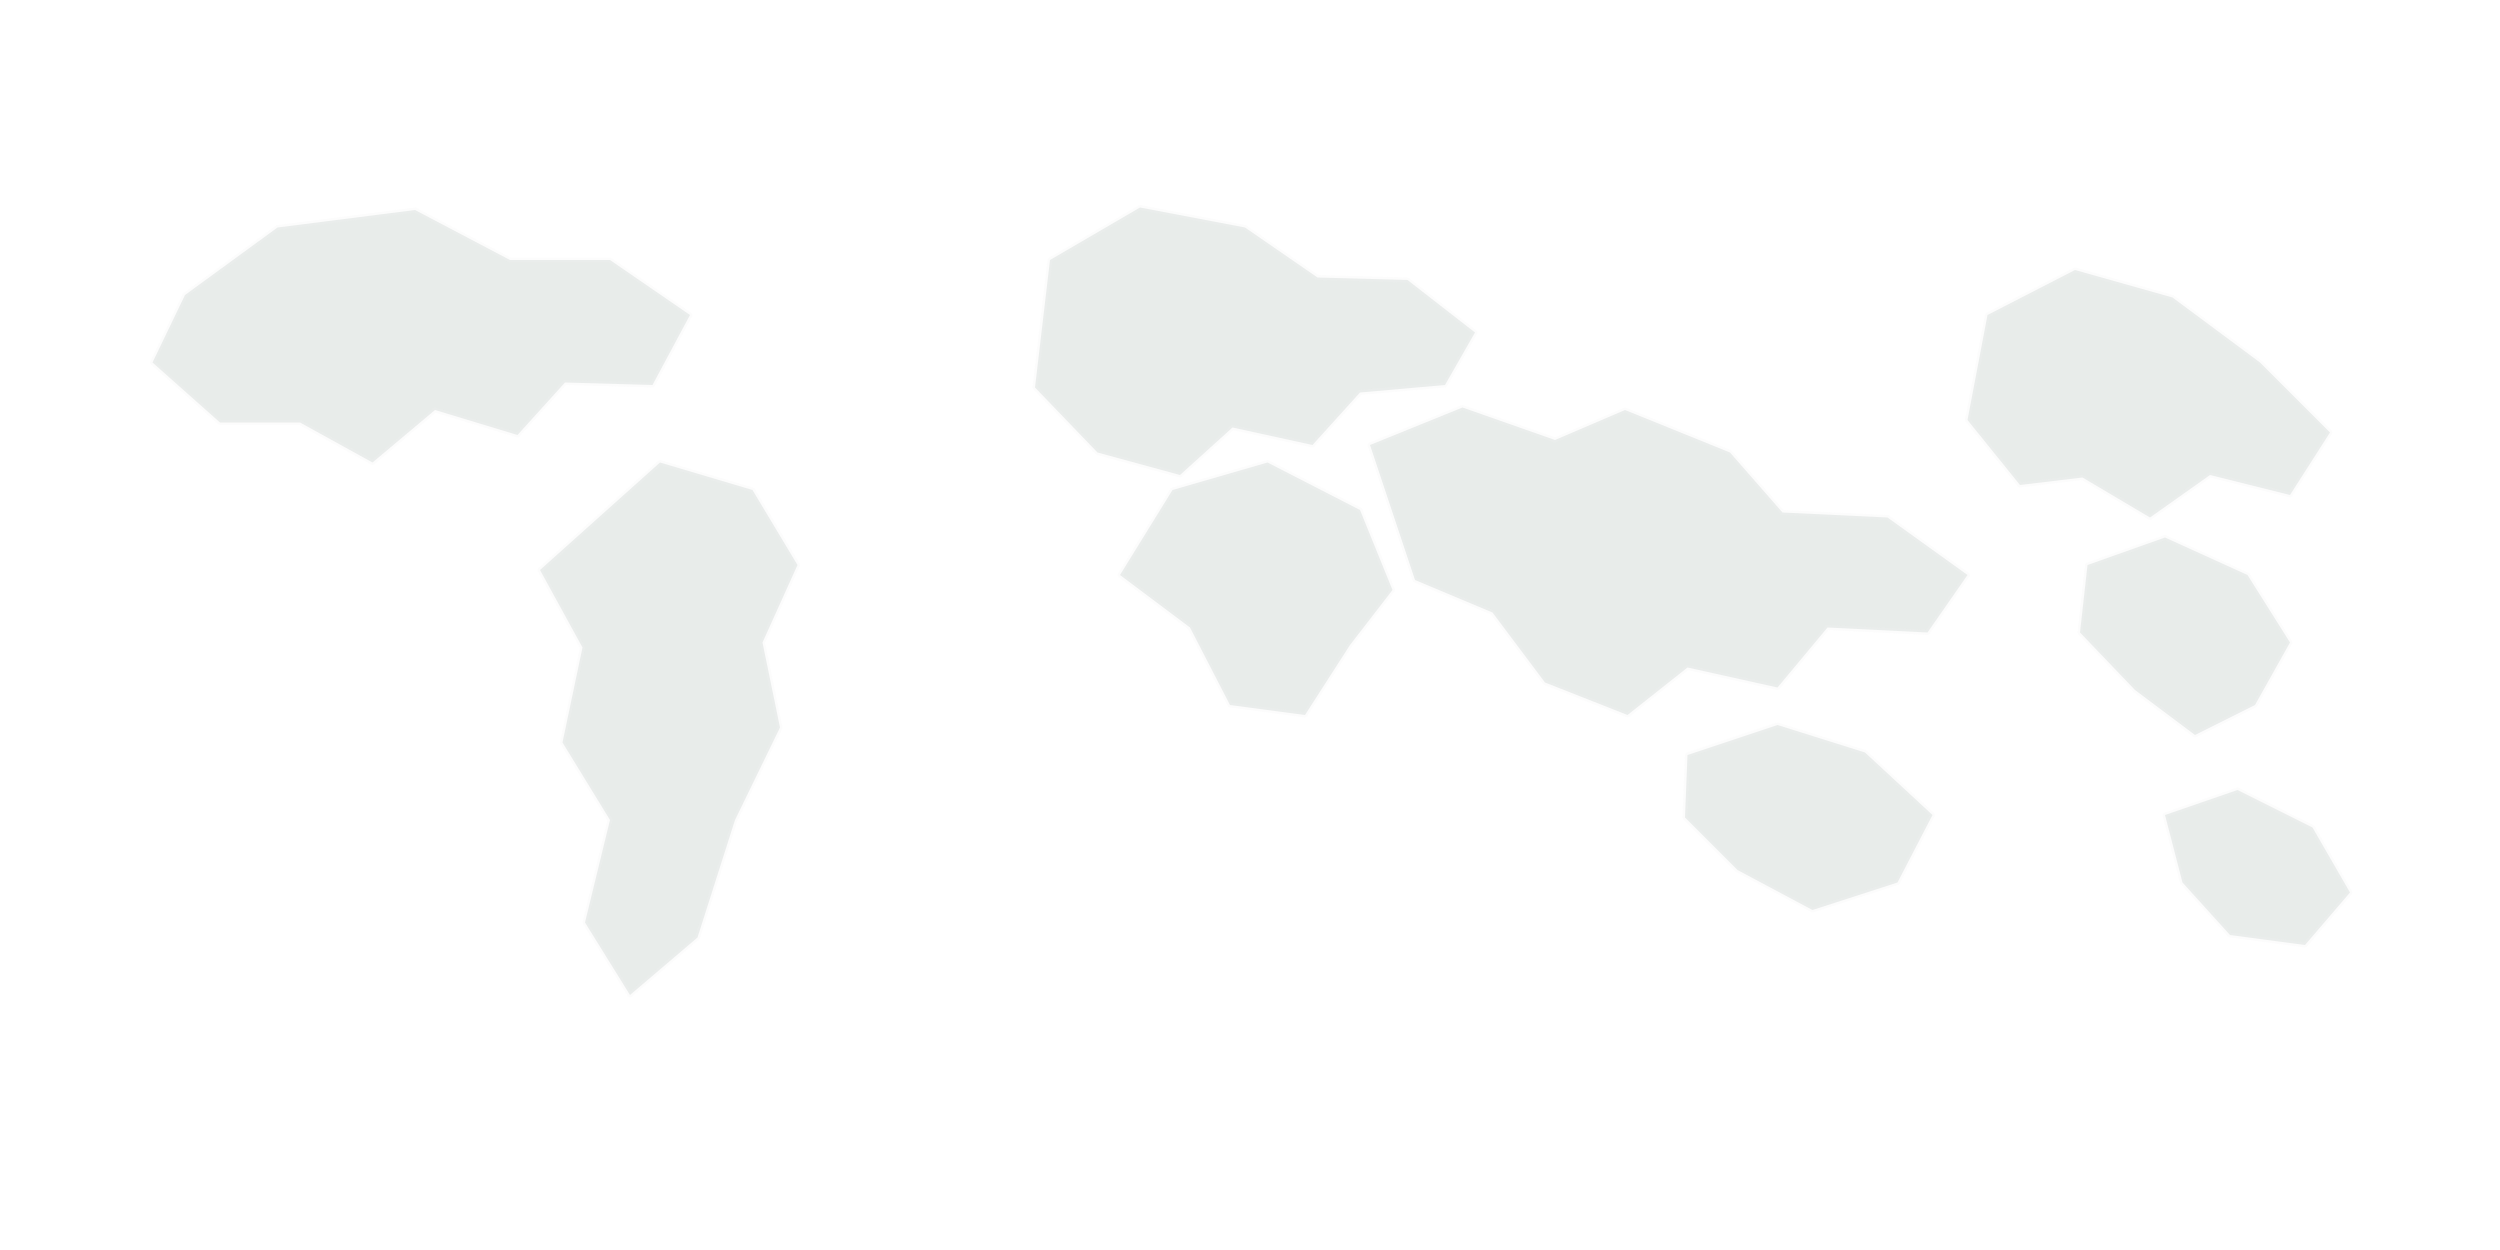
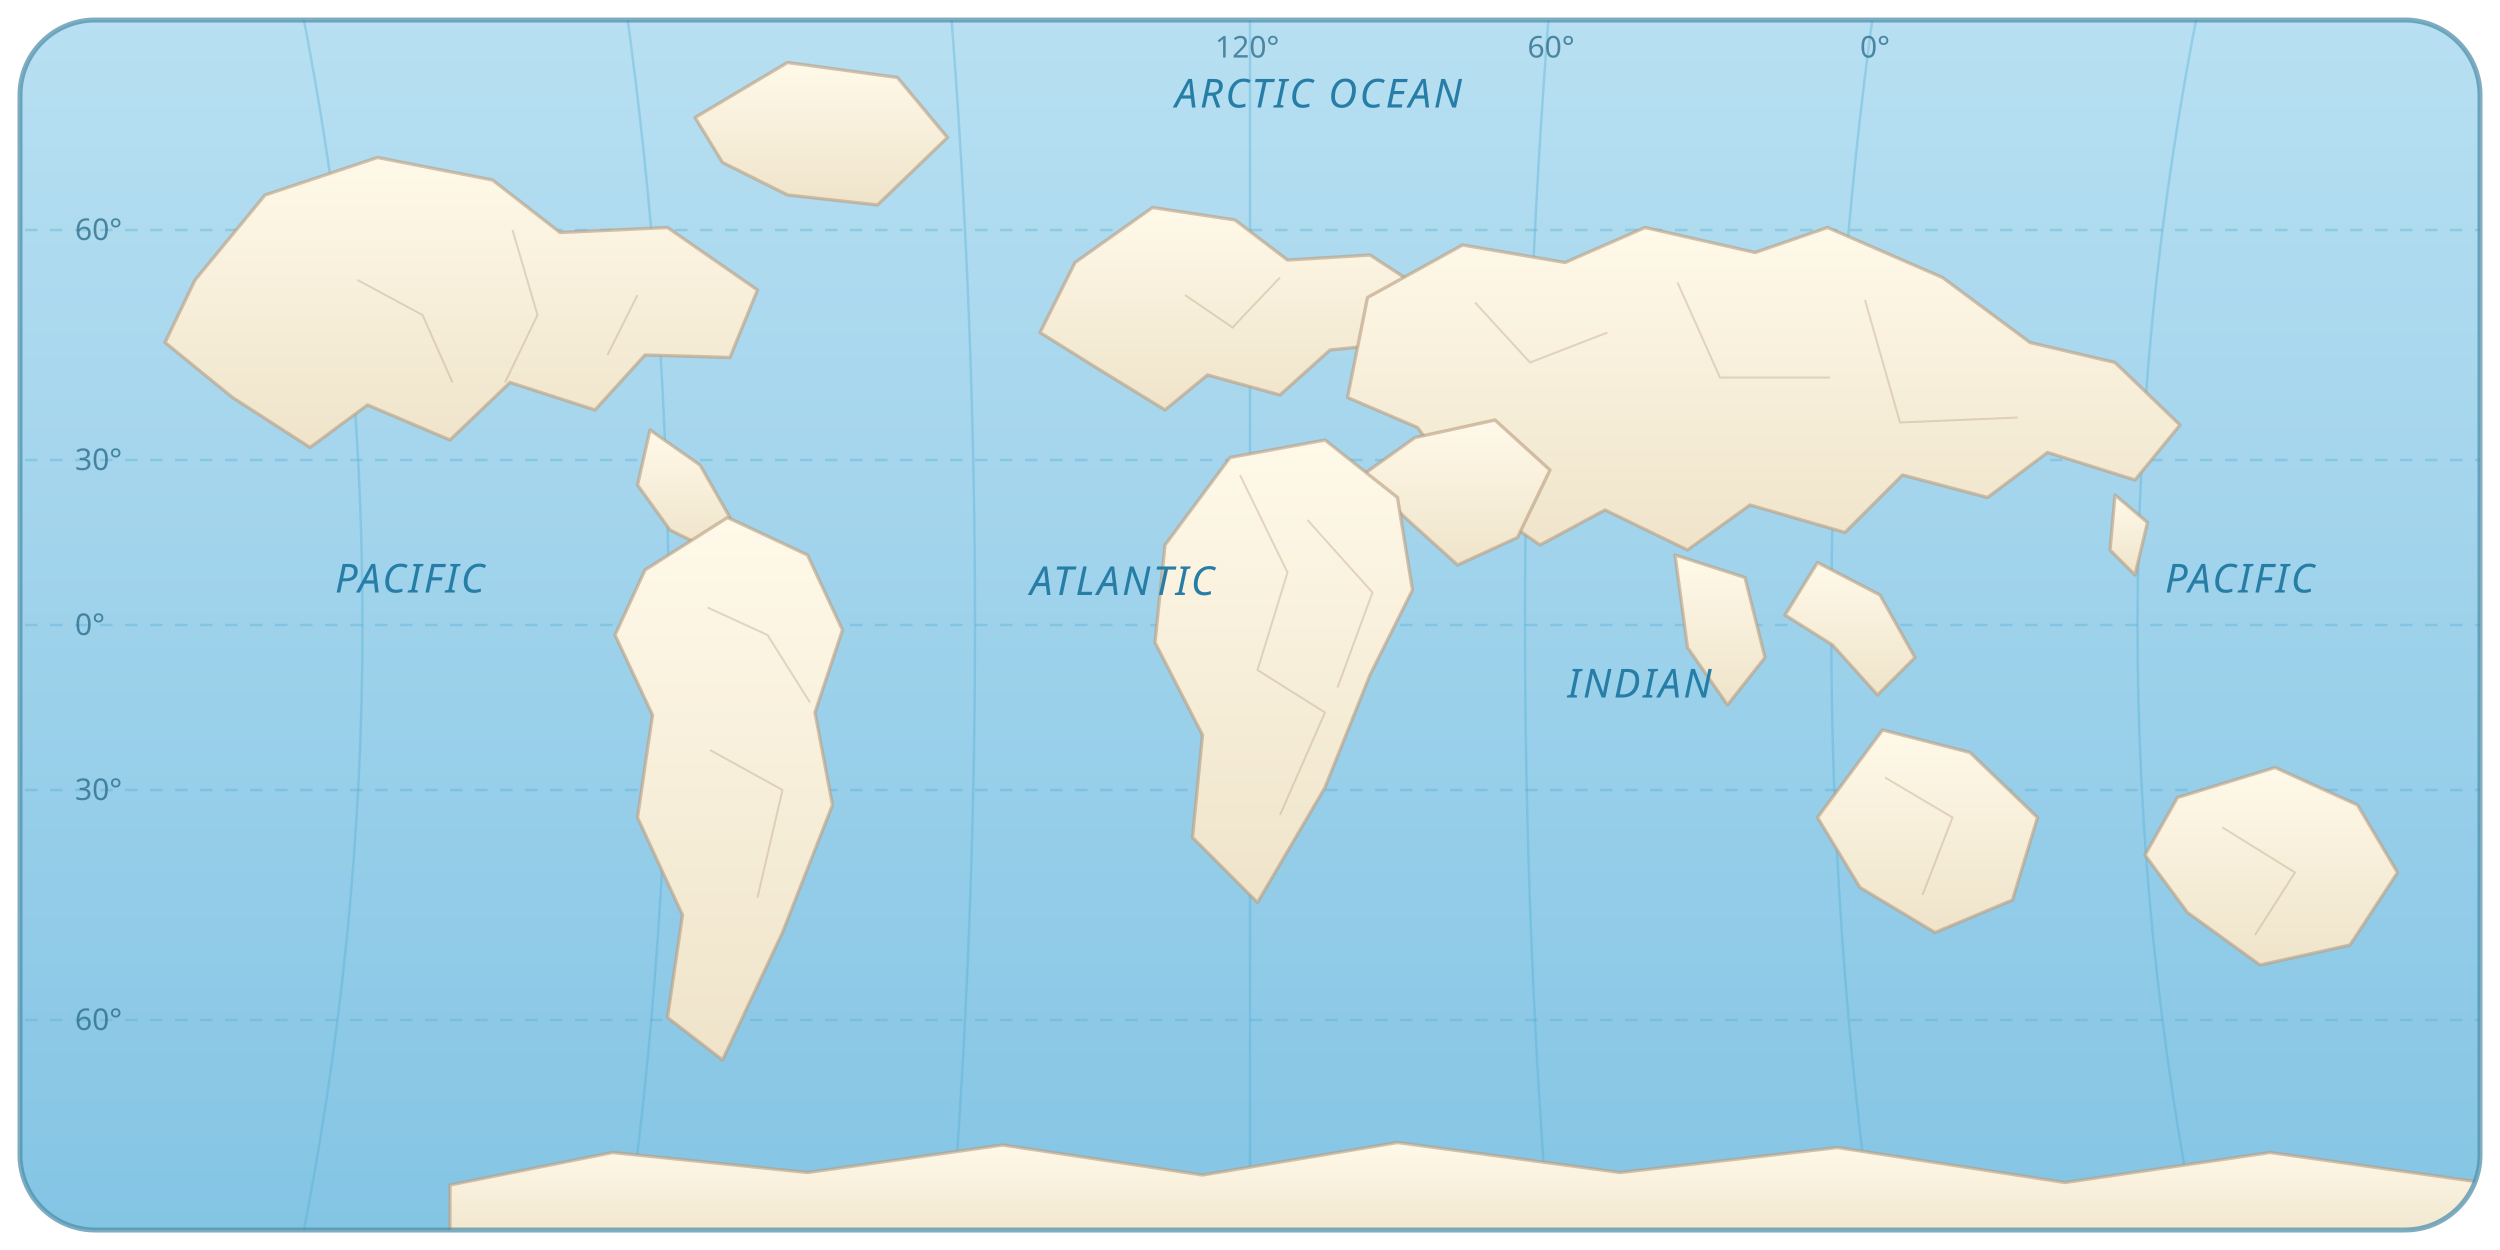
- <svg xmlns="http://www.w3.org/2000/svg" viewBox="0 0 1000 500" role="img" aria-label="Monochrome world map">
-   <g fill="#d7dedb" fill-opacity="0.58" stroke="#f0f4f2" stroke-opacity="0.22" stroke-width="2" stroke-linejoin="round">
-     <path d="M74 118 111 91 166 84 204 104 244 104 276 126 261 154 226 153 207 174 174 164 149 185 120 169 88 169 61 145Z" />
-     <path d="M264 185 301 196 319 226 305 257 312 291 294 328 279 375 252 398 234 369 244 328 225 297 233 259 216 228Z" />
-     <path d="M420 104 456 83 498 91 527 111 563 112 590 133 578 154 544 157 525 178 493 171 472 190 439 181 414 155Z" />
-     <path d="M469 196 507 185 544 204 557 236 540 258 522 286 492 282 476 251 448 230Z" />
-     <path d="M548 178 585 163 622 176 650 164 692 181 713 205 755 207 787 230 771 253 731 251 711 275 675 267 651 286 618 273 597 245 566 232Z" />
-     <path d="M675 302 711 290 746 301 773 326 759 353 725 364 695 348 674 327Z" />
-     <path d="M795 126 830 108 869 119 904 145 932 173 916 198 884 190 860 207 833 191 808 194 787 168Z" />
-     <path d="M835 226 866 215 899 230 916 257 902 282 878 294 854 276 832 253Z" />
-     <path d="M866 326 895 316 925 331 940 357 922 378 892 374 873 353Z" />
+ <svg xmlns="http://www.w3.org/2000/svg" viewBox="0 0 1000 500" role="img" aria-label="World map with network locations">
+   <defs>
+     <clipPath id="map-clip">
+       <rect x="8" y="8" width="984" height="484" rx="30" />
+     </clipPath>
+     <linearGradient id="ocean" x1="0" y1="0" x2="0" y2="1">
+       <stop offset="0" stop-color="#b9e0f2" />
+       <stop offset="1" stop-color="#83c4e4" />
+     </linearGradient>
+     <linearGradient id="land" x1="0" y1="0" x2="0" y2="1">
+       <stop offset="0" stop-color="#fff9e9" />
+       <stop offset="1" stop-color="#efe4ca" />
+     </linearGradient>
+   </defs>
+   <g clip-path="url(#map-clip)">
+     <rect width="1000" height="500" fill="url(#ocean)" />
+     <g fill="none" stroke="#4eacd1" stroke-opacity="0.34" stroke-width="1">
+       <path d="M0 92H1000M0 184H1000M0 250H1000M0 316H1000M0 408H1000" stroke-dasharray="5 5" />
+       <path d="M120 0Q170 250 120 500M250 0Q285 250 250 500M380 0Q400 250 380 500M500 0V500M620 0Q600 250 620 500M750 0Q715 250 750 500M880 0Q830 250 880 500" />
+     </g>
+     <g fill="url(#land)" stroke="#b99f82" stroke-opacity="0.62" stroke-width="1.35" stroke-linejoin="round">
+       <path d="M78 112 106 78 151 63 197 72 224 93 267 91 303 116 292 143 258 142 238 164 204 153 180 176 147 162 124 179 93 159 66 137Z" />
+       <path d="M278 47 315 25 359 31 379 55 351 82 315 78 289 65Z" />
+       <path d="M260 172 280 186 292 207 284 220 268 212 255 194Z" />
+       <path d="M291 207 323 222 337 252 326 285 333 322 313 373 289 424 267 407 273 366 255 327 261 286 246 254 258 228Z" />
+       <path d="M430 105 461 83 494 88 515 104 548 102 571 117 561 137 532 140 512 158 483 150 466 164 440 148 416 133Z" />
+       <path d="M547 119 585 98 626 105 658 91 702 101 731 91 777 111 812 137 846 145 872 170 854 192 819 181 795 199 761 190 738 213 700 202 675 220 642 204 616 218 587 198 567 171 539 159Z" />
+       <path d="M566 175 598 168 620 188 607 215 583 226 562 207 545 190Z" />
+       <path d="M492 183 530 176 559 199 565 236 548 270 530 315 503 361 477 335 481 294 462 257 466 218Z" />
+       <path d="M670 222 698 231 706 263 691 282 675 259Z" />
+       <path d="M727 225 752 238 766 263 751 278 733 258 714 246Z" />
+       <path d="M846 198 859 209 854 230 844 220Z" />
+       <path d="M753 292 788 301 815 327 805 360 774 373 744 355 727 327Z" />
+       <path d="M871 319 910 307 943 322 959 349 940 378 904 386 875 365 858 342Z" />
+       <path d="M180 474 245 461 323 469 401 458 481 470 559 457 648 469 735 459 826 473 908 461 1000 474V500H180Z" />
+     </g>
+     <g fill="none" stroke="#b99f82" stroke-opacity="0.38" stroke-width="0.8">
+       <path d="M143 112 169 126 181 153M205 92 215 126 202 153M255 118 243 142" />
+       <path d="M283 243 307 254 324 281M284 300 313 316 303 359" />
+       <path d="M474 118 493 131 512 111M590 121 612 145 643 133M671 113 688 151 732 151M746 120 760 169 807 167" />
+       <path d="M496 190 515 229 503 268 530 285 512 326M523 208 549 237 535 275" />
+       <path d="M754 311 781 327 769 358M889 331 918 349 902 374" />
+     </g>
+     <g fill="#267da6" font-family="sans-serif" font-size="16" font-style="italic" letter-spacing="1">
+       <text x="134" y="237">PACIFIC</text>
+       <text x="412" y="238">ATLANTIC</text>
+       <text x="627" y="279">INDIAN</text>
+       <text x="866" y="237">PACIFIC</text>
+       <text x="470" y="43">ARCTIC OCEAN</text>
+     </g>
+     <g fill="#286b88" font-family="sans-serif" font-size="12" opacity="0.76">
+       <text x="486" y="23">120°</text>
+       <text x="611" y="23">60°</text>
+       <text x="744" y="23">0°</text>
+       <text x="30" y="96">60°</text>
+       <text x="30" y="188">30°</text>
+       <text x="30" y="254">0°</text>
+       <text x="30" y="320">30°</text>
+       <text x="30" y="412">60°</text>
+     </g>
  </g>
+   <rect x="8" y="8" width="984" height="484" rx="30" fill="none" stroke="#4d8eaa" stroke-opacity="0.72" stroke-width="2" />
</svg>
